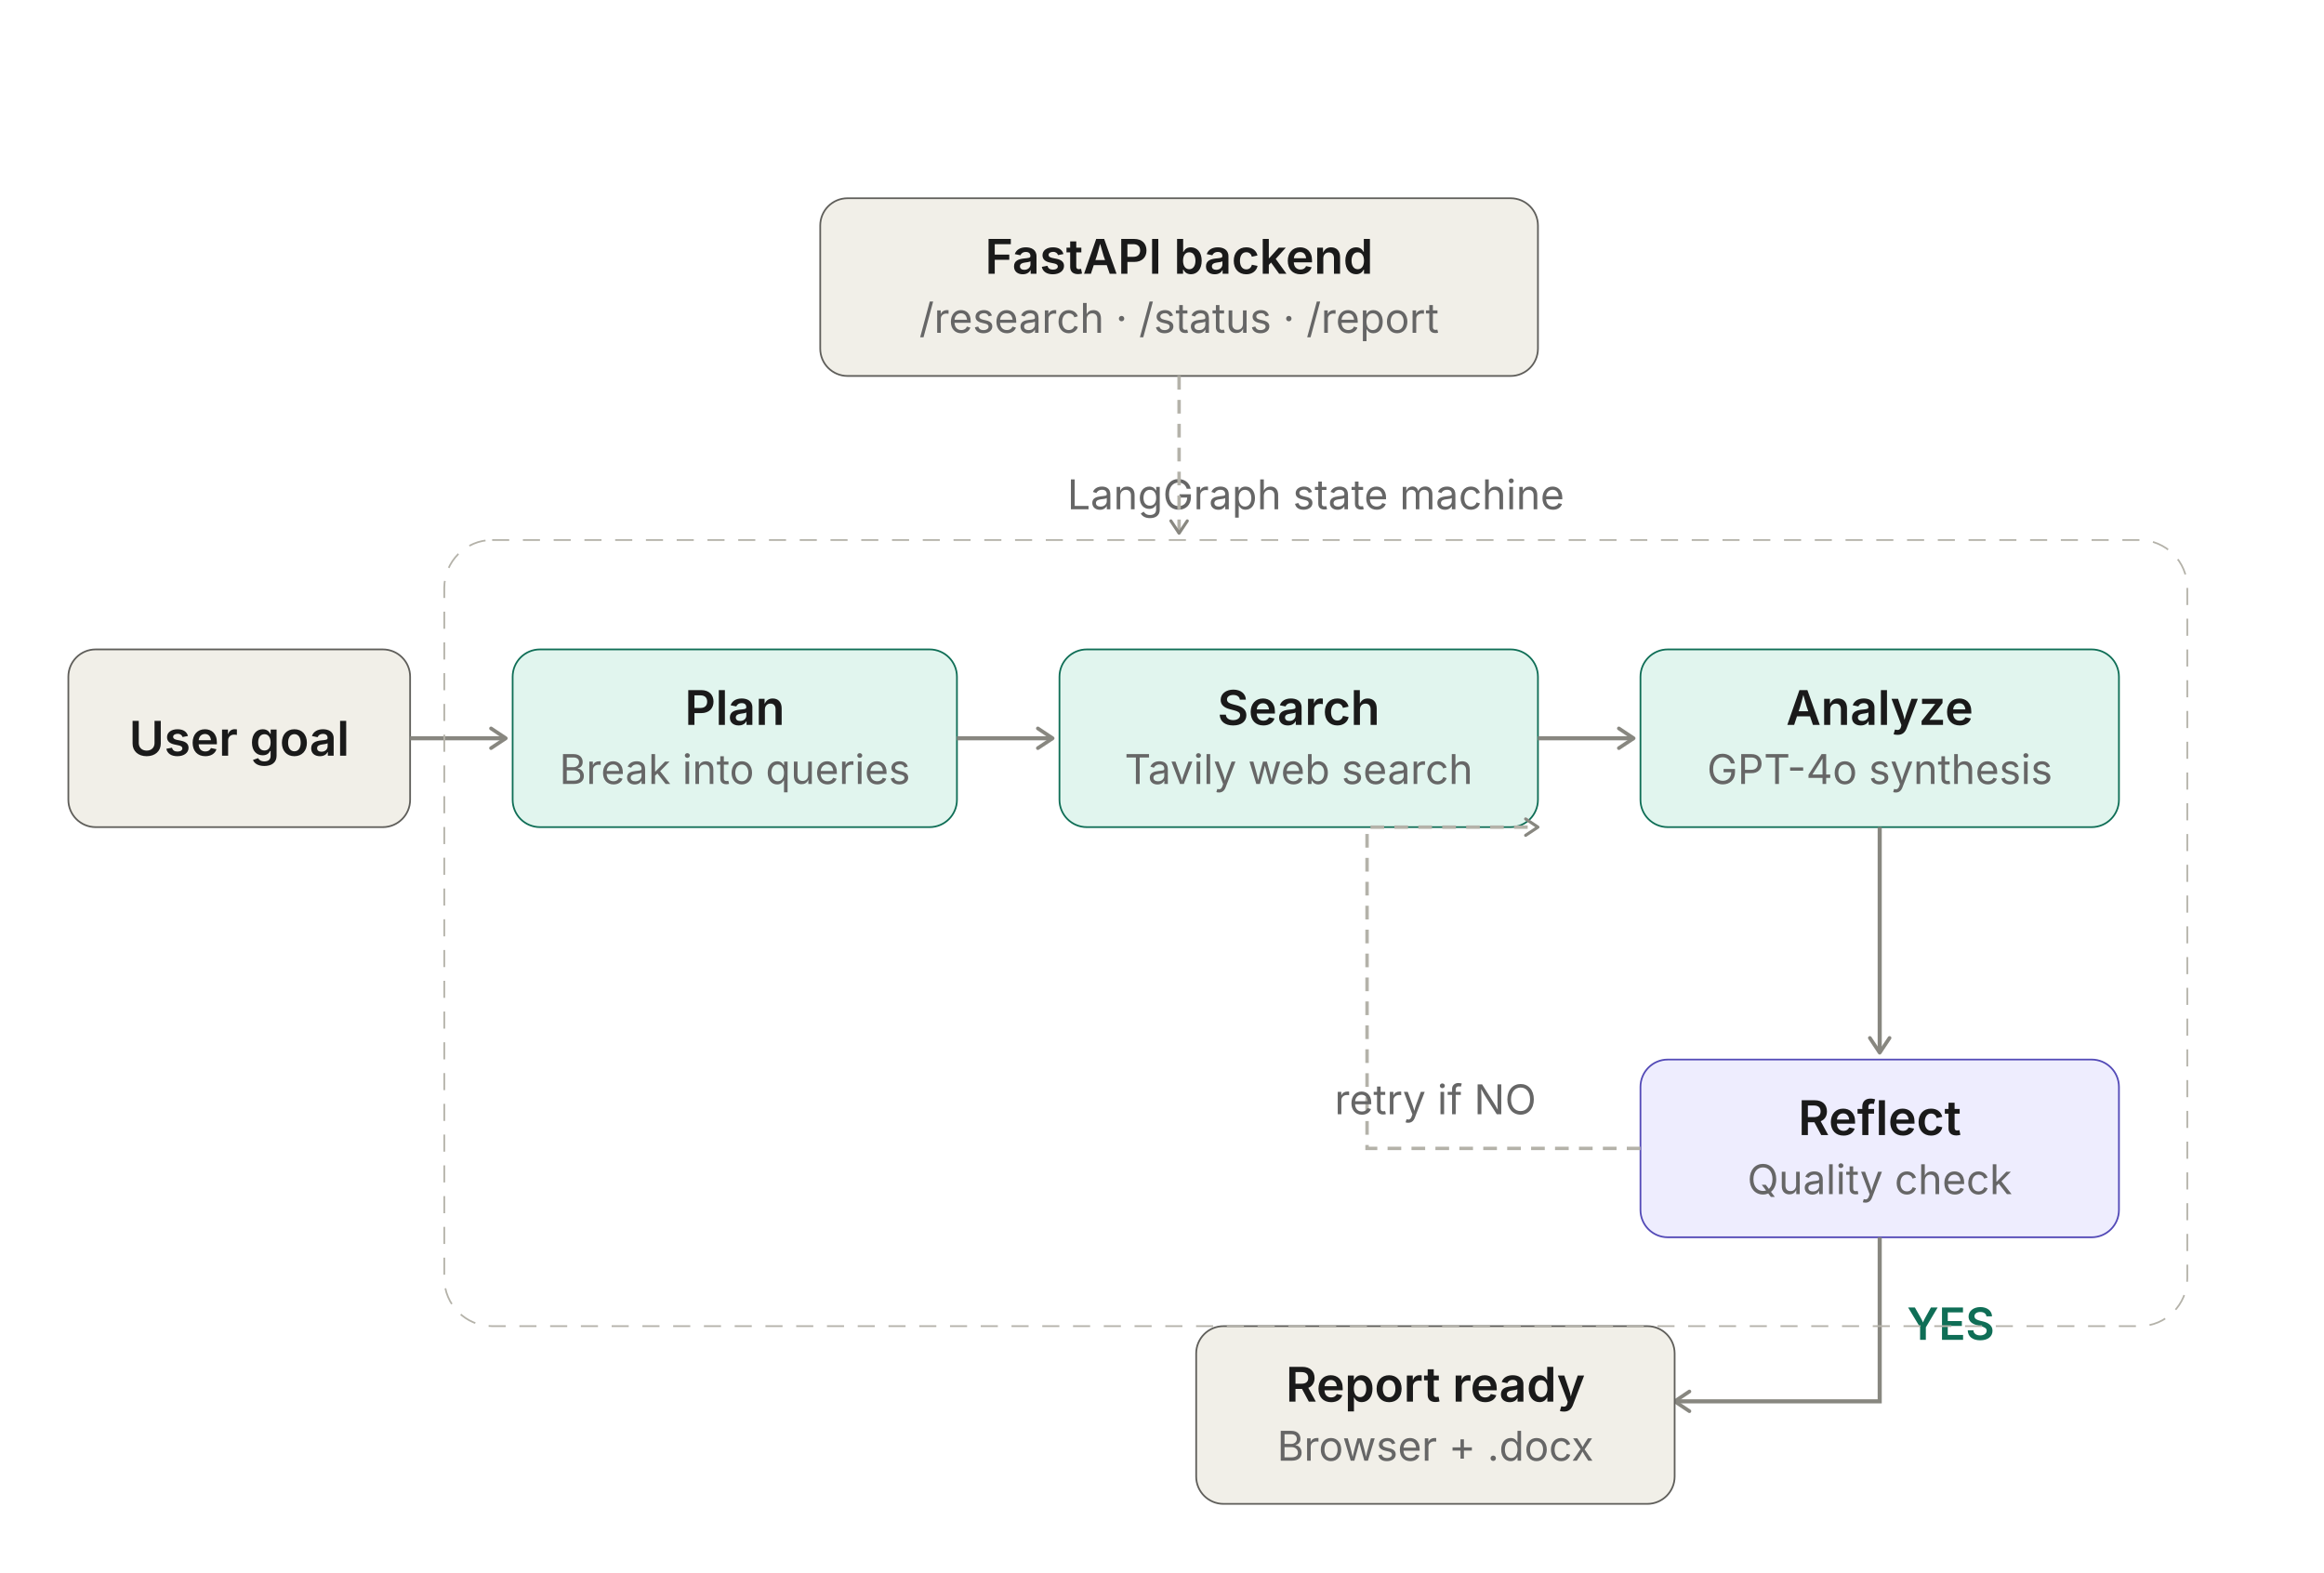
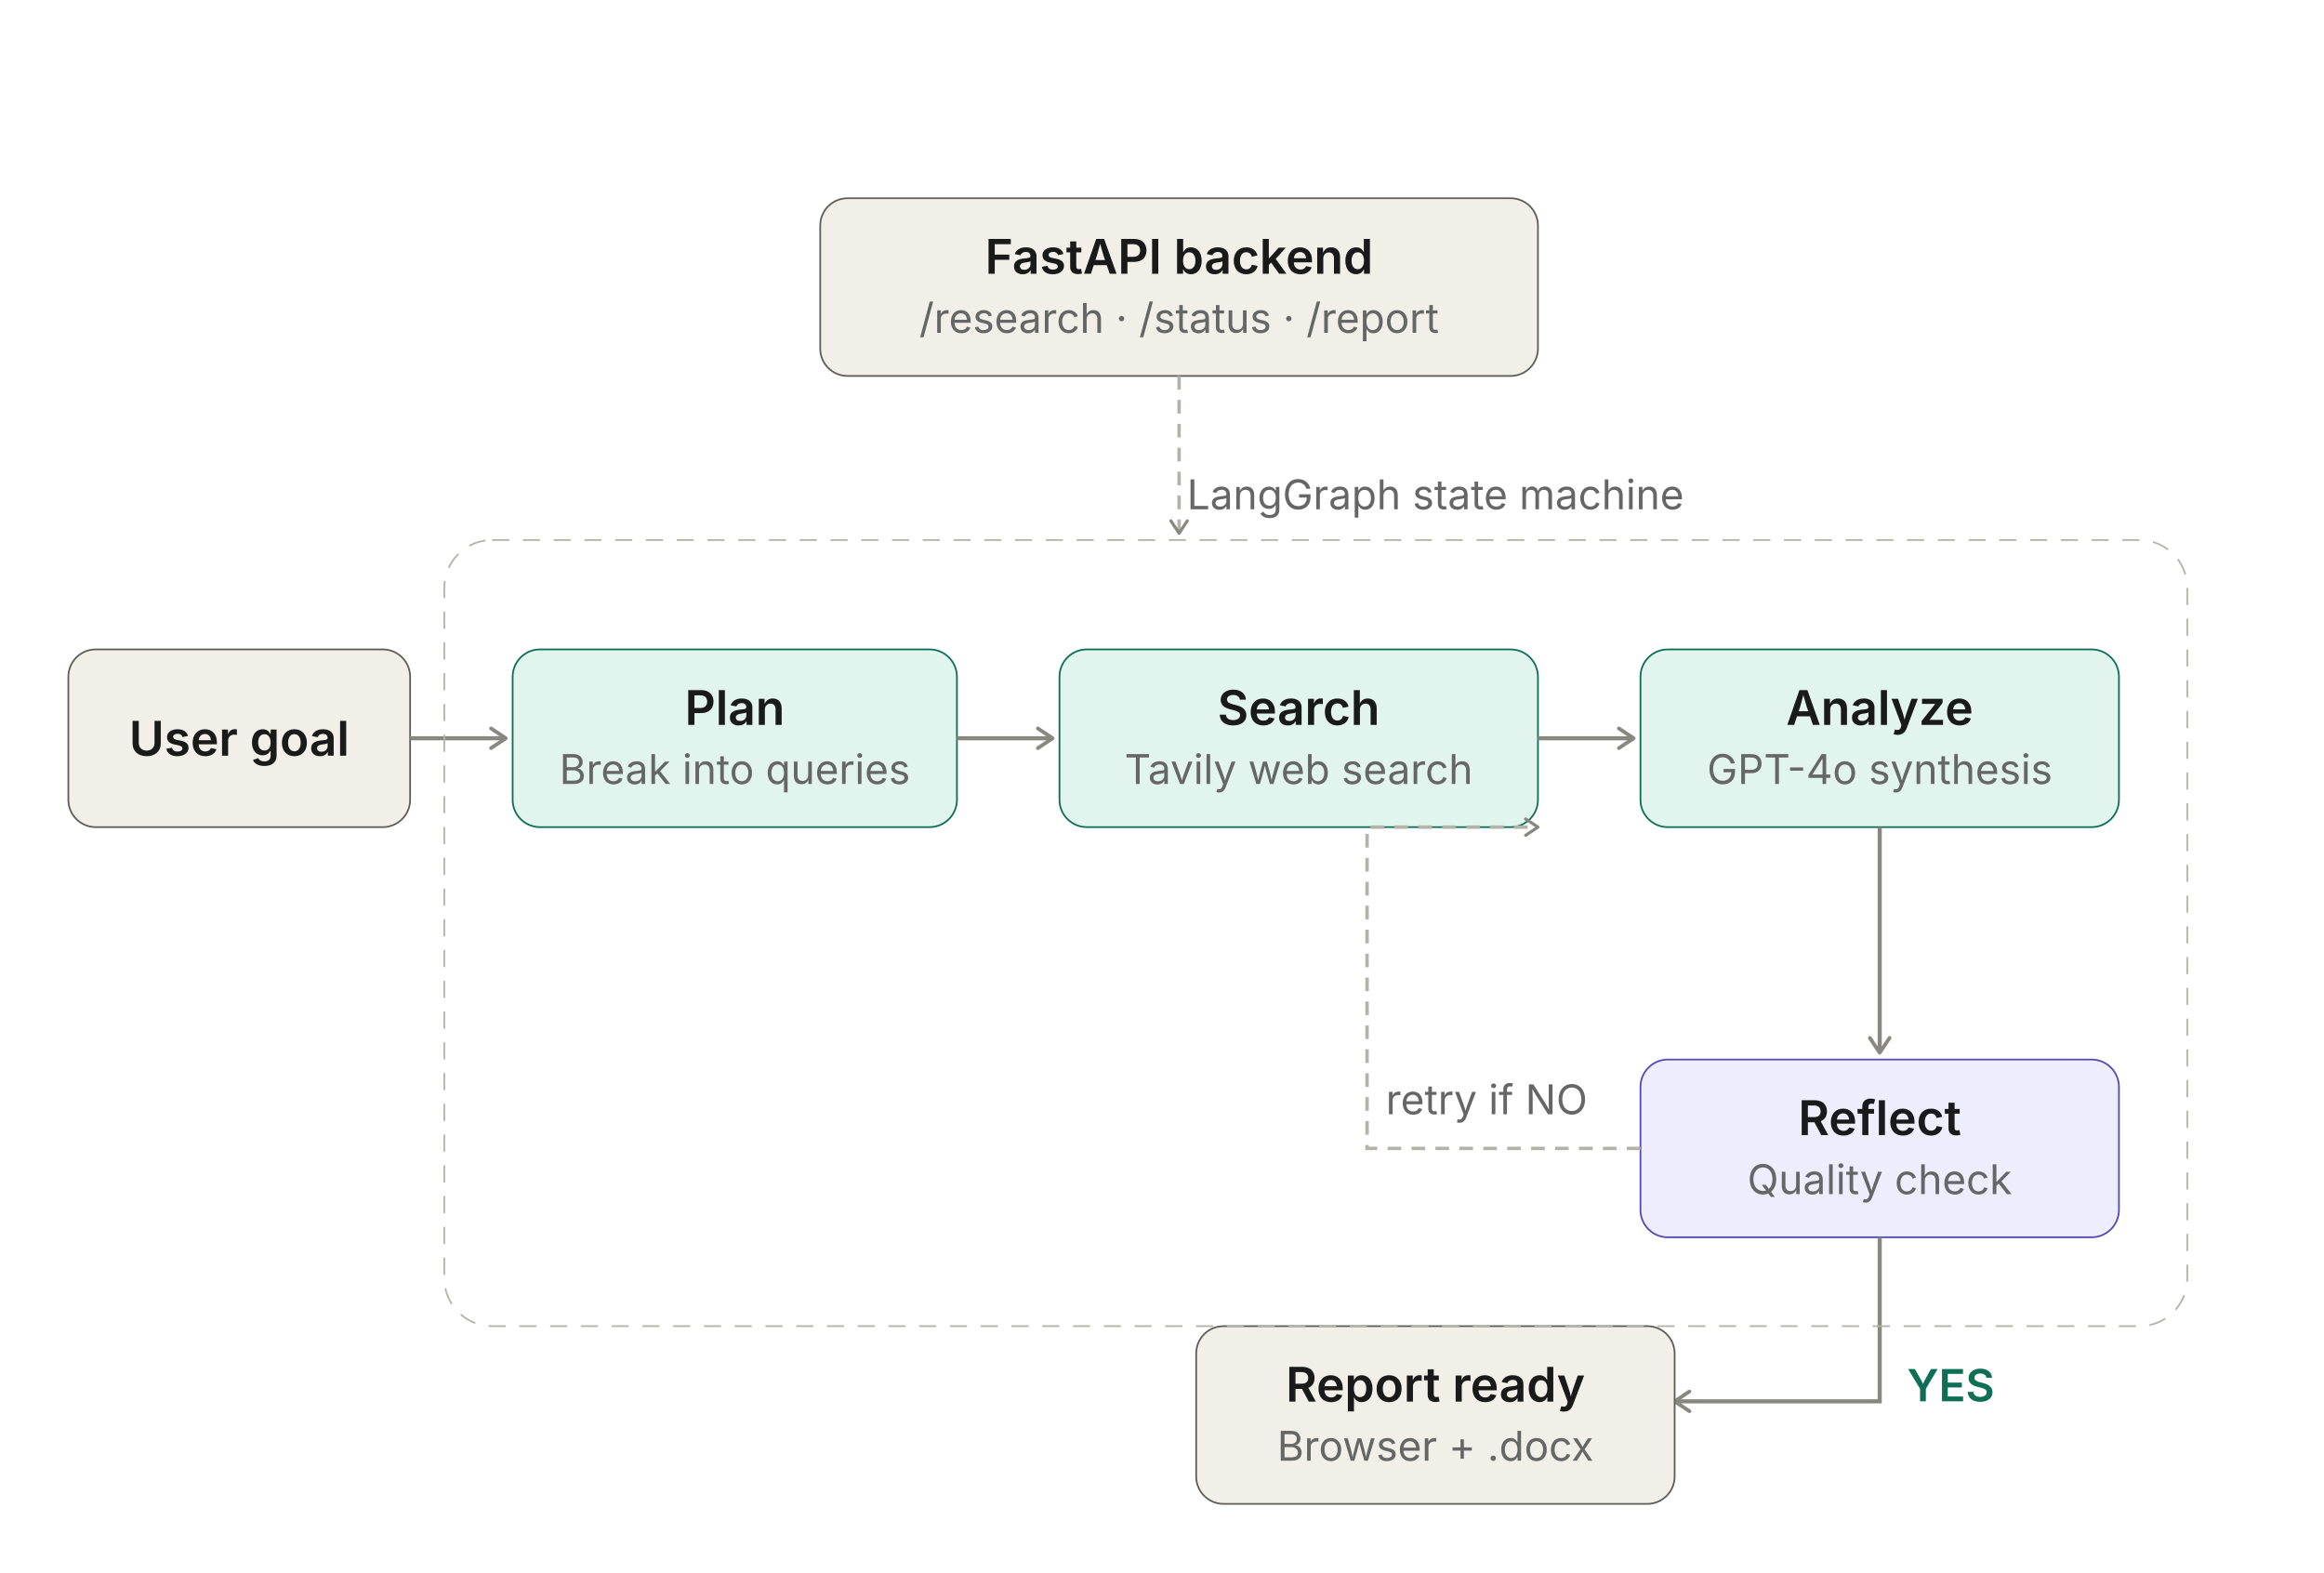
<svg xmlns="http://www.w3.org/2000/svg" width="100%" viewBox="0 0 680 460" role="img">
  <defs>
    <marker id="arrow" viewBox="0 0 10 10" refX="8" refY="5" markerWidth="6" markerHeight="6" orient="auto-start-reverse">
      <path d="M2 1L8 5L2 9" fill="none" stroke="#888780" stroke-width="1.5" stroke-linecap="round" stroke-linejoin="round" />
    </marker>
    <style>
  text { font-family: -apple-system, BlinkMacSystemFont, 'Segoe UI', sans-serif; }
  .th { font-size: 14px; font-weight: 600; fill: #1a1a1a; }
  .ts { font-size: 12px; fill: #666; }
  .teal-box { fill: #E1F5EE; stroke: #0F6E56; stroke-width: 0.5; }
  .purple-box { fill: #EEEDFE; stroke: #534AB7; stroke-width: 0.5; }
  .gray-box { fill: #F1EFE8; stroke: #5F5E5A; stroke-width: 0.5; }
  .arr { stroke: #888780; stroke-width: 1.2; fill: none; }
  .dashed-border { fill: none; stroke: #B4B2A9; stroke-width: 0.5; stroke-dasharray: 5 4; }
  .dashed-arr { stroke: #B4B2A9; stroke-width: 1; fill: none; stroke-dasharray: 4 3; }
  .yes-label { font-size: 13px; font-weight: 600; fill: #0F6E56; }
</style>
  </defs>
  <g>
    <rect x="20" y="190" width="100" height="52" rx="8" class="gray-box" />
    <text class="th" x="70" y="216" text-anchor="middle" dominant-baseline="central">User goal</text>
  </g>
  <line x1="120" y1="216" x2="148" y2="216" class="arr" marker-end="url(#arrow)" />
  <g>
    <rect x="150" y="190" width="130" height="52" rx="8" class="teal-box" />
    <text class="th" x="215" y="207" text-anchor="middle" dominant-baseline="central">Plan</text>
    <text class="ts" x="215" y="225" text-anchor="middle" dominant-baseline="central">Break into queries</text>
  </g>
  <line x1="280" y1="216" x2="308" y2="216" class="arr" marker-end="url(#arrow)" />
  <g>
    <rect x="310" y="190" width="140" height="52" rx="8" class="teal-box" />
    <text class="th" x="380" y="207" text-anchor="middle" dominant-baseline="central">Search</text>
    <text class="ts" x="380" y="225" text-anchor="middle" dominant-baseline="central">Tavily web search</text>
  </g>
  <line x1="450" y1="216" x2="478" y2="216" class="arr" marker-end="url(#arrow)" />
  <g>
    <rect x="480" y="190" width="140" height="52" rx="8" class="teal-box" />
    <text class="th" x="550" y="207" text-anchor="middle" dominant-baseline="central">Analyze</text>
    <text class="ts" x="550" y="225" text-anchor="middle" dominant-baseline="central">GPT-4o synthesis</text>
  </g>
  <line x1="550" y1="242" x2="550" y2="308" class="arr" marker-end="url(#arrow)" />
  <g>
    <rect x="480" y="310" width="140" height="52" rx="8" class="purple-box" />
    <text class="th" x="550" y="327" text-anchor="middle" dominant-baseline="central">Reflect</text>
    <text class="ts" x="550" y="345" text-anchor="middle" dominant-baseline="central">Quality check</text>
  </g>
  <path d="M480 336 L400 336 L400 242 L450 242" class="dashed-arr" marker-end="url(#arrow)" />
-   <text class="ts" x="420" y="326" text-anchor="middle">retry if NO</text>
+   <text class="ts" x="435" y="326" text-anchor="middle">retry if NO</text>
  <path d="M550 362 L550 410 L490 410" class="arr" marker-end="url(#arrow)" />
-   <text class="yes-label" x="558" y="392" text-anchor="start">YES</text>
+   <text class="yes-label" x="558" y="410" text-anchor="start">YES</text>
  <g>
    <rect x="350" y="388" width="140" height="52" rx="8" class="gray-box" />
    <text class="th" x="420" y="405" text-anchor="middle" dominant-baseline="central">Report ready</text>
    <text class="ts" x="420" y="423" text-anchor="middle" dominant-baseline="central">Browser + .docx</text>
  </g>
  <rect x="130" y="158" width="510" height="230" rx="14" class="dashed-border" />
-   <text class="ts" x="385" y="149" text-anchor="middle">LangGraph state machine</text>
+   <text class="ts" x="420" y="149" text-anchor="middle">LangGraph state machine</text>
  <g>
    <rect x="240" y="58" width="210" height="52" rx="8" class="gray-box" />
    <text class="th" x="345" y="75" text-anchor="middle" dominant-baseline="central">FastAPI backend</text>
    <text class="ts" x="345" y="93" text-anchor="middle" dominant-baseline="central">/research · /status · /report</text>
  </g>
  <line x1="345" y1="110" x2="345" y2="156" class="dashed-arr" marker-end="url(#arrow)" />
</svg>
